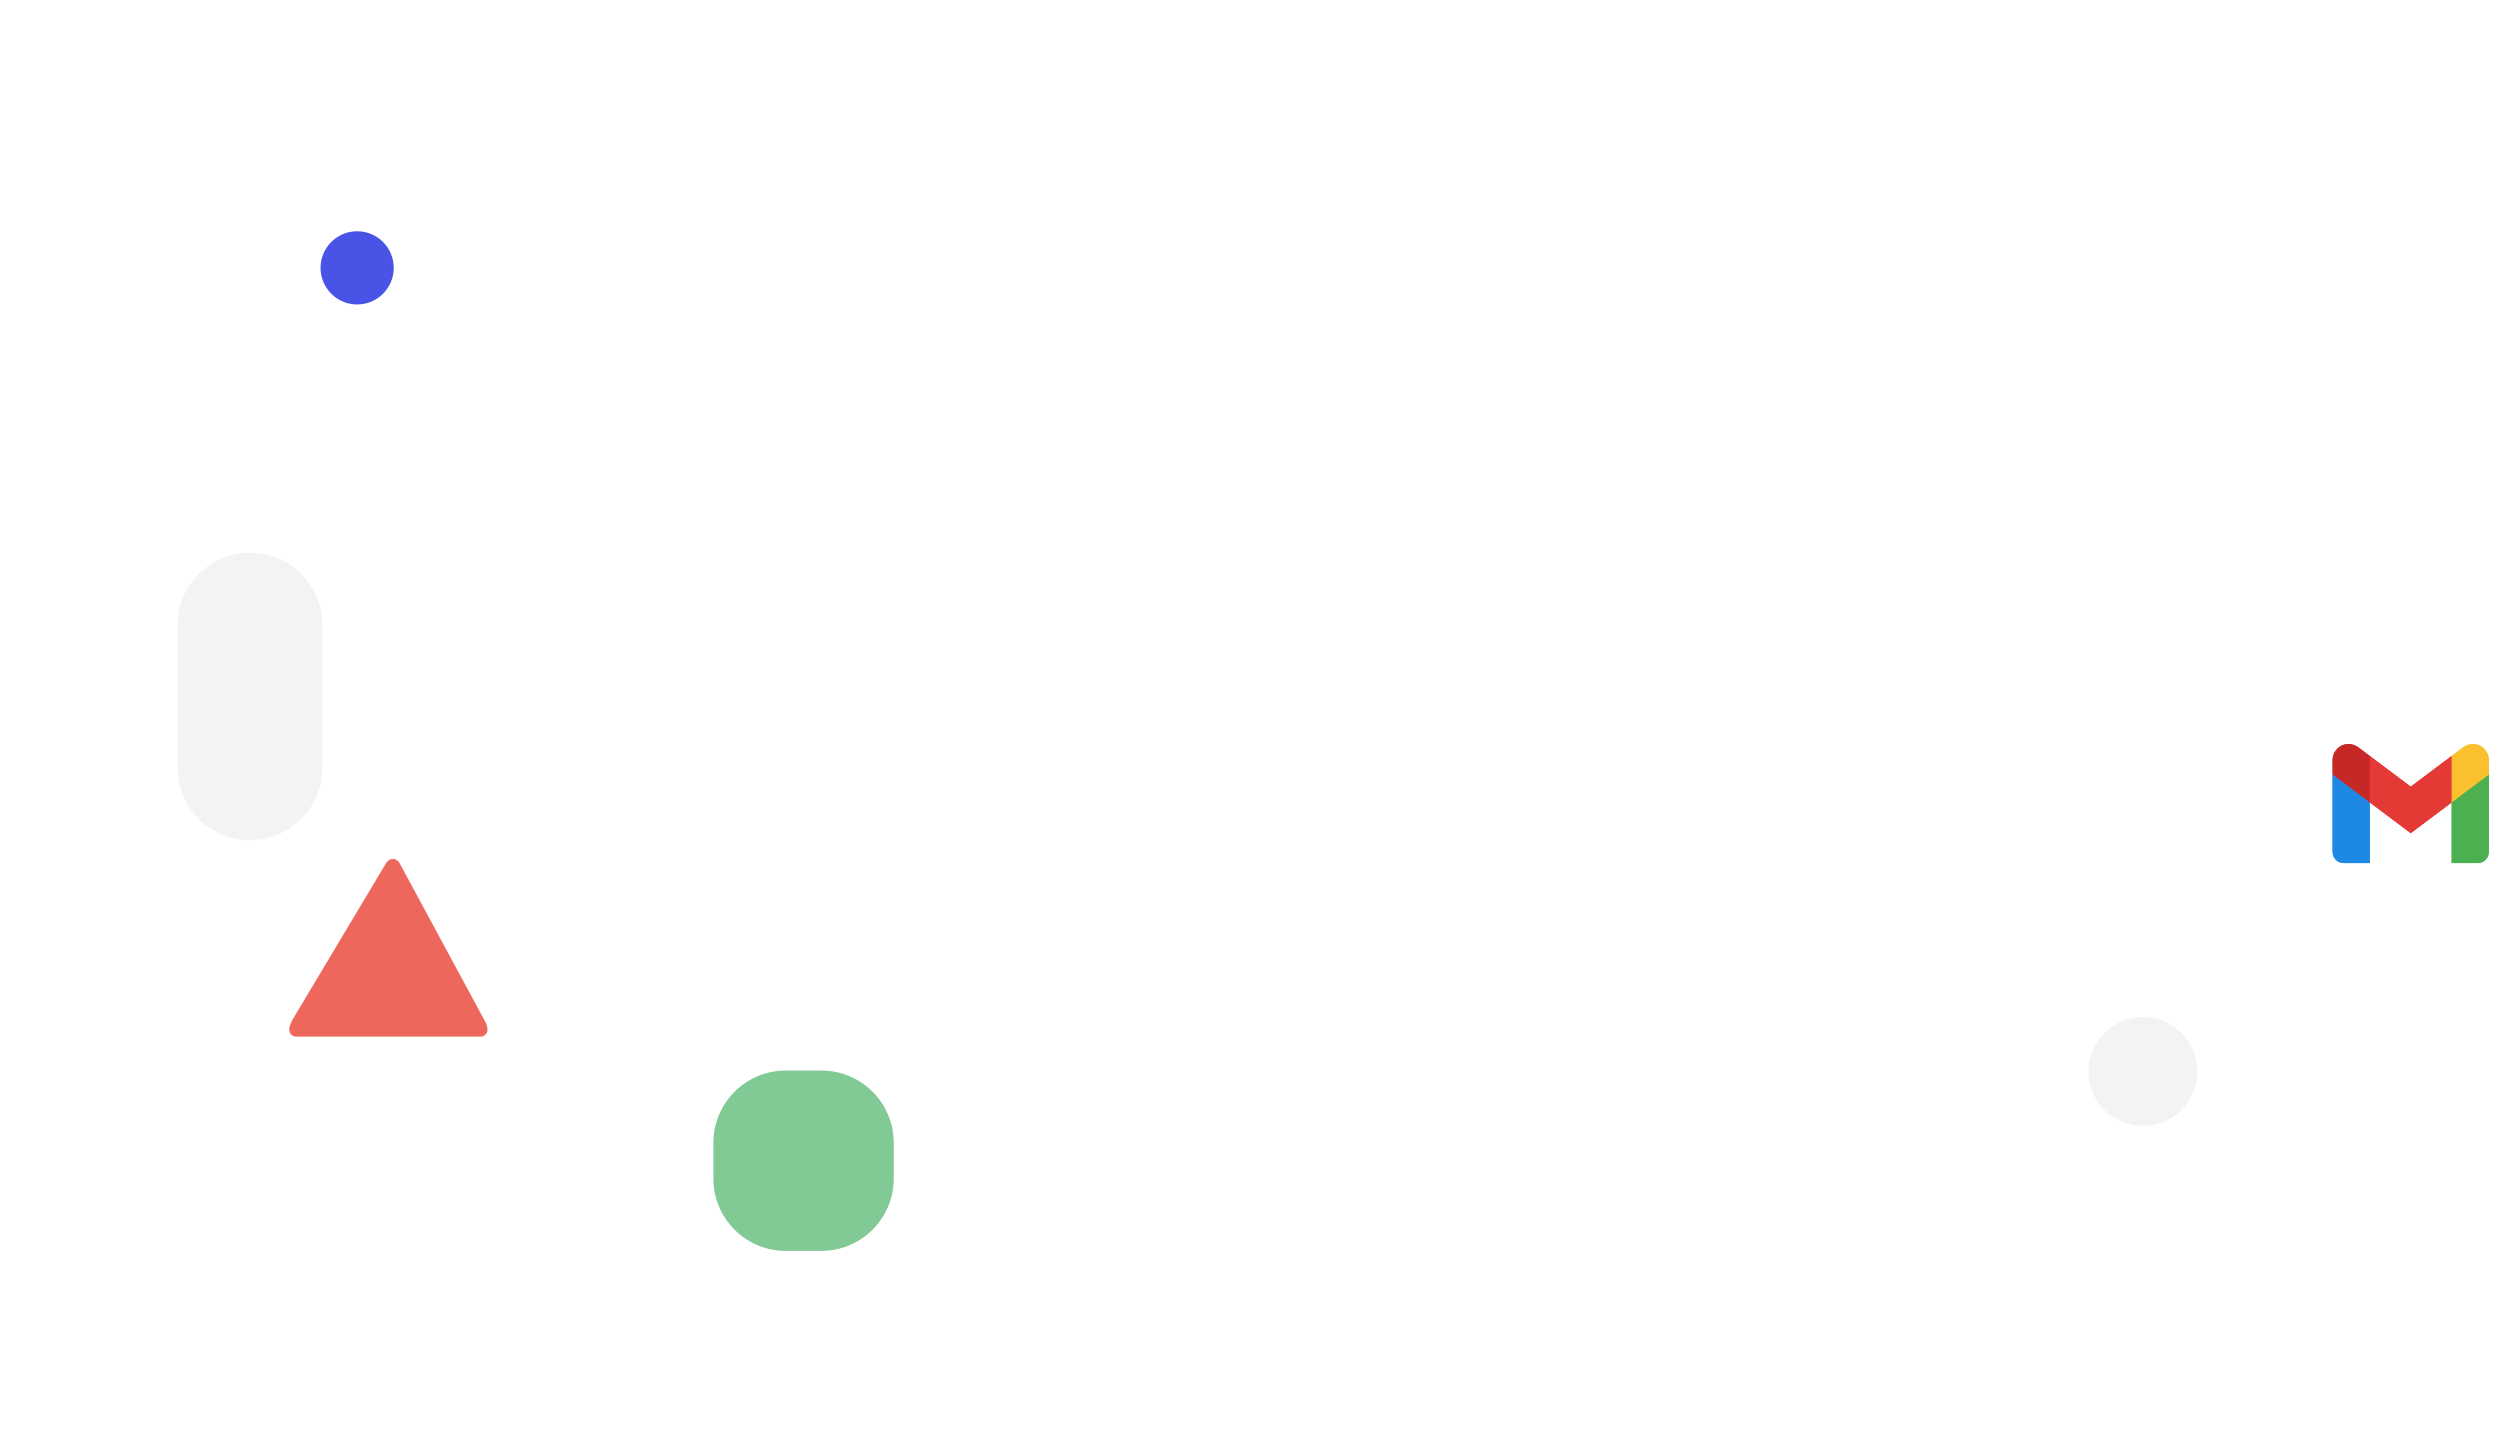
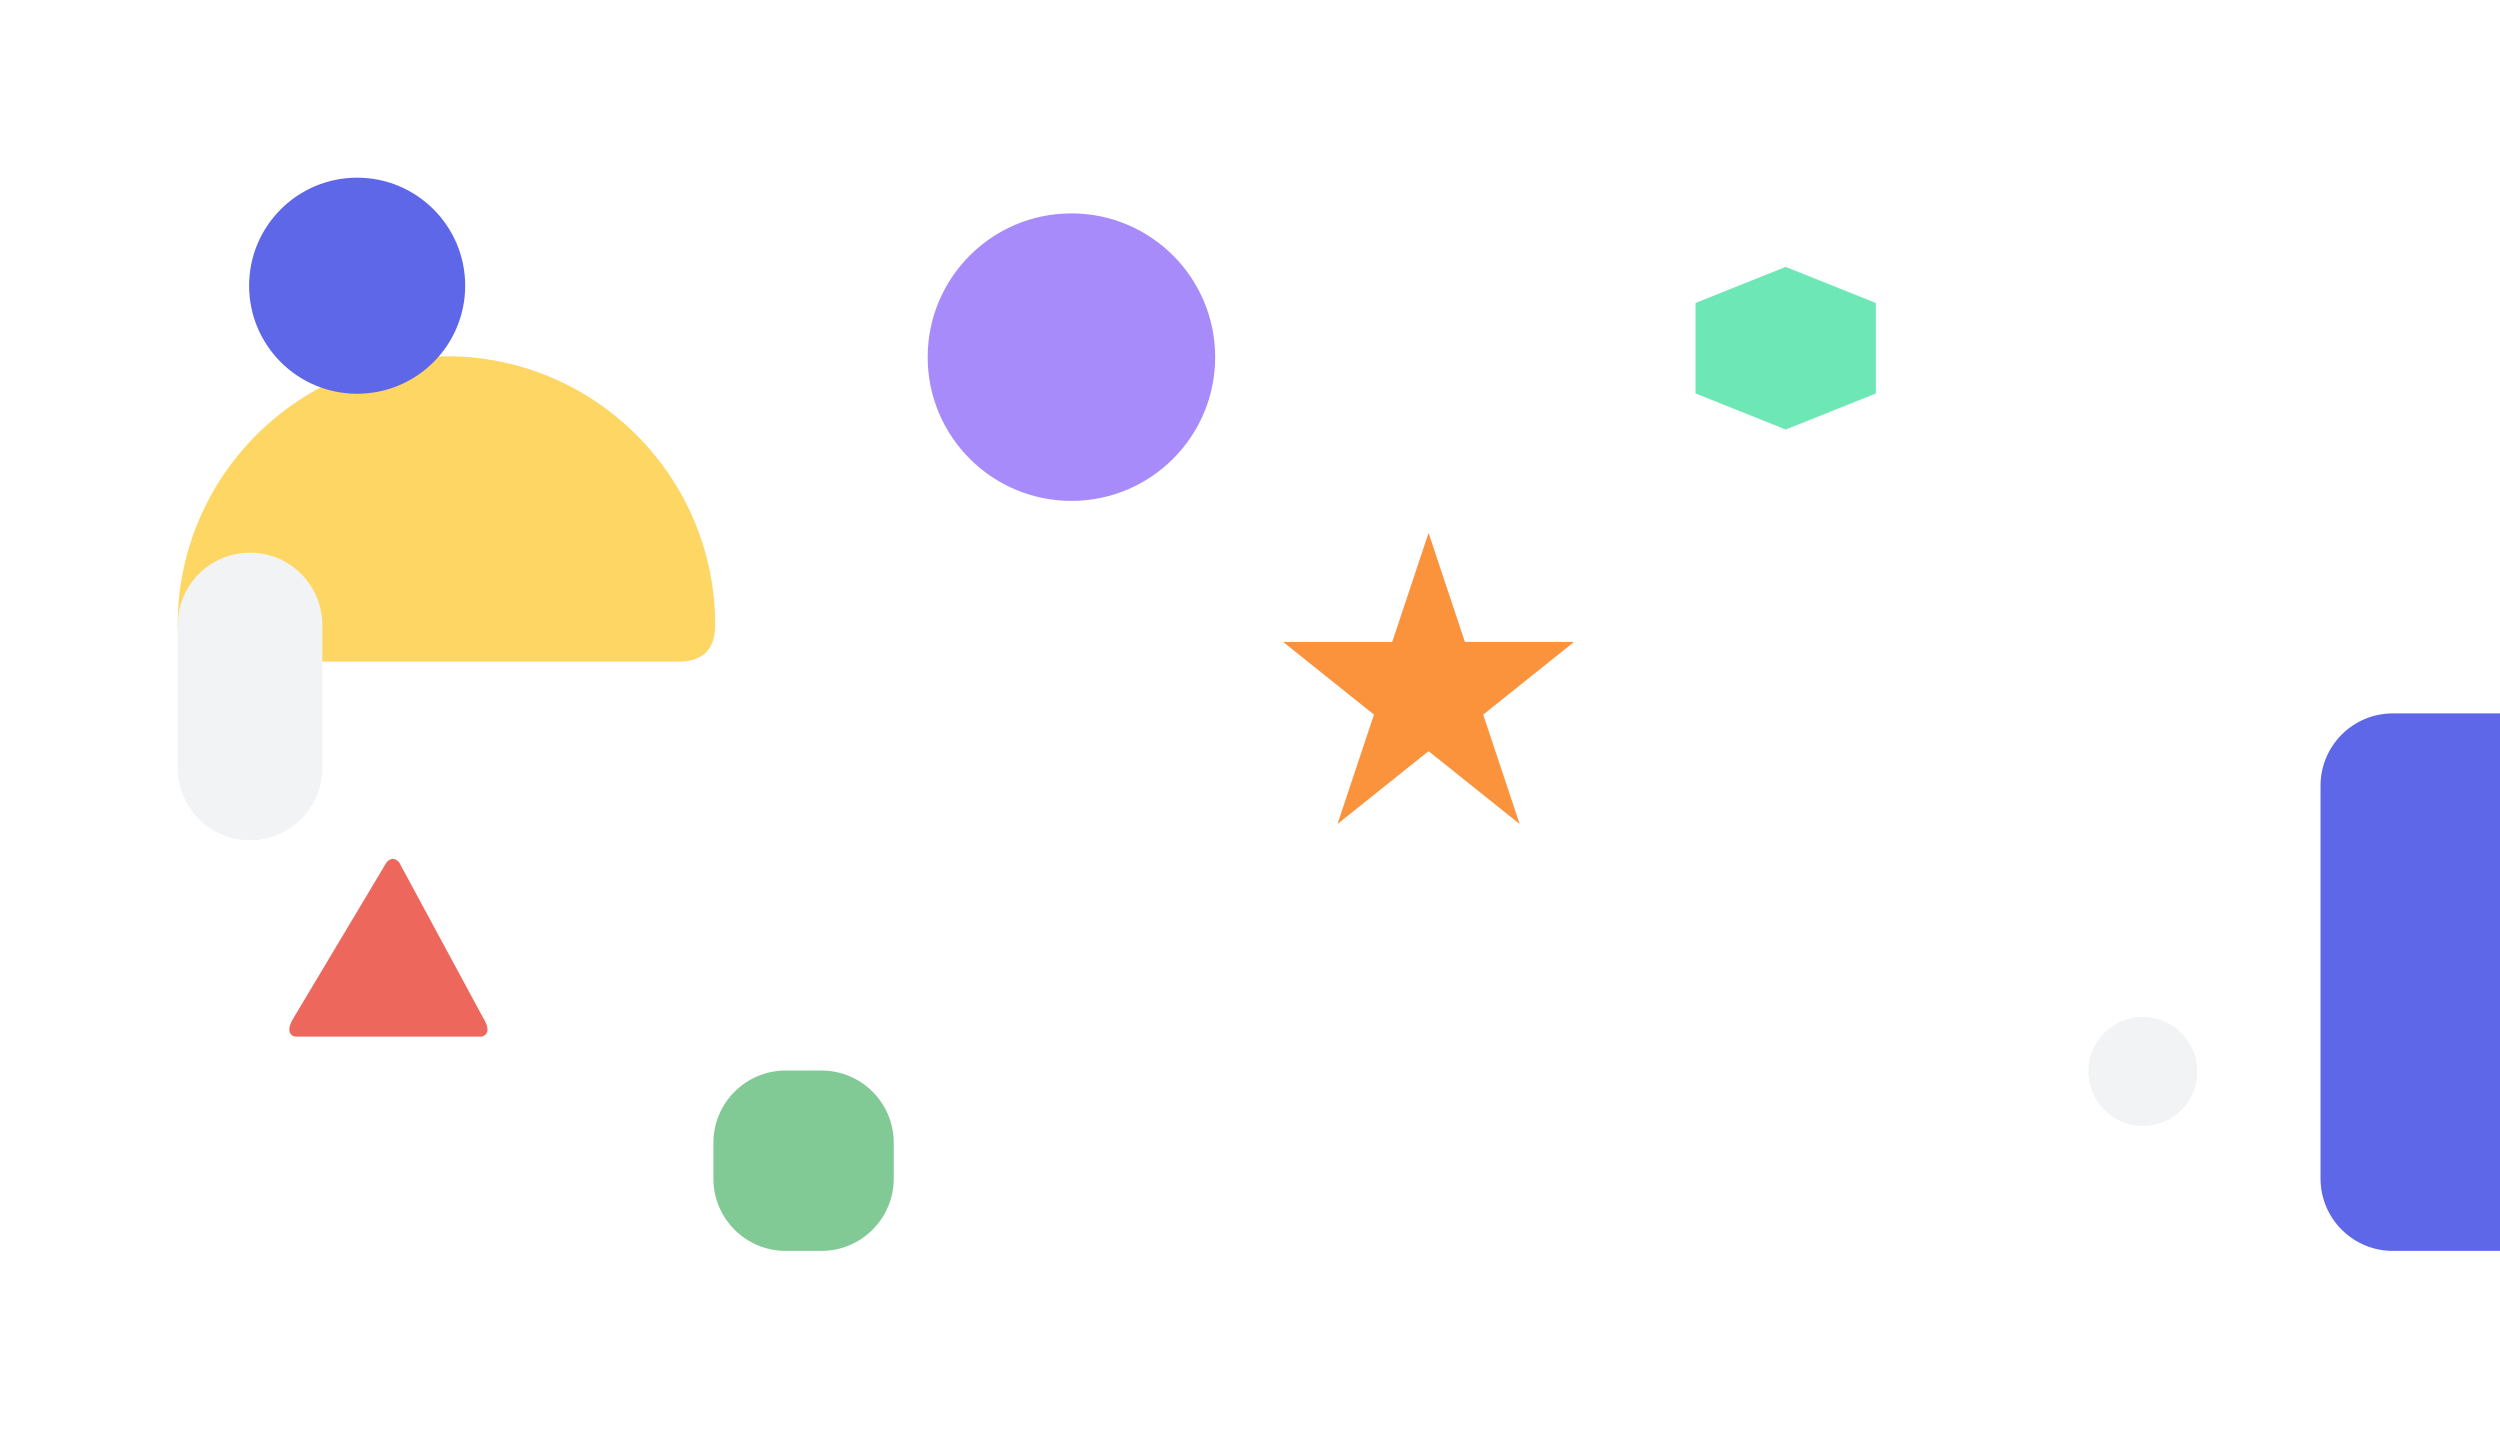
<svg xmlns="http://www.w3.org/2000/svg" version="1.1" baseProfile="full" width="100%" height="100%" viewBox="0 0 1400 800">
-   <svg x="1300" y="400" rx="40" ry="40" viewBox="0 0 48 48" width="100px" height="100px">
-     <path fill="#4caf50" d="M45,16.2l-5,2.75l-5,4.75L35,40h7c1.657,0,3-1.343,3-3V16.2z" />
-     <path fill="#1e88e5" d="M3,16.2l3.614,1.71L13,23.7V40H6c-1.657,0-3-1.343-3-3V16.2z" />
-     <polygon fill="#e53935" points="35,11.2 24,19.45 13,11.2 12,17 13,23.7 24,31.95 35,23.7 36,17" />
-     <path fill="#c62828" d="M3,12.298V16.2l10,7.5V11.2L9.876,8.859C9.132,8.301,8.228,8,7.298,8h0C4.924,8,3,9.924,3,12.298z" />
-     <path fill="#fbc02d" d="M45,12.298V16.2l-10,7.5V11.2l3.124-2.341C38.868,8.301,39.772,8,40.702,8h0 C43.076,8,45,9.924,45,12.298z" />
+   <rect x="1300" y="400" rx="40" ry="40" width="300" height="300" stroke="#5D67E8" fill="#5D67E8">
    <animateTransform attributeType="XML" attributeName="transform" begin="0s" dur="35s" type="rotate" from="0 1450 550" to="360 1450 550" repeatCount="indefinite" />
-   </svg>
-   <svg x="1300" y="400" rx="40" ry="40" viewBox="0 0 48 48" width="100px" height="100px">
-     <path fill="#4caf50" d="M45,16.2l-5,2.75l-5,4.75L35,40h7c1.657,0,3-1.343,3-3V16.2z" />
-     <path fill="#1e88e5" d="M3,16.2l3.614,1.71L13,23.7V40H6c-1.657,0-3-1.343-3-3V16.2z" />
-     <polygon fill="#e53935" points="35,11.2 24,19.45 13,11.2 12,17 13,23.7 24,31.95 35,23.7 36,17" />
-     <path fill="#c62828" d="M3,12.298V16.2l10,7.5V11.2L9.876,8.859C9.132,8.301,8.228,8,7.298,8h0C4.924,8,3,9.924,3,12.298z" />
-     <path fill="#fbc02d" d="M45,12.298V16.2l-10,7.5V11.2l3.124-2.341C38.868,8.301,39.772,8,40.702,8h0 C43.076,8,45,9.924,45,12.298z" />
+   </rect>
+   <path d="M 100 350 A 150 150 0 1 1 400 350 Q400 370 380 370 L 250 370 L 120 370 Q100 370 100 350" stroke="rgb(253, 214, 99)" fill="rgb(253, 214, 99)">
    <animateMotion path="M 800 -200 L 800 -300 L 800 -200" dur="20s" begin="0s" repeatCount="indefinite" />
    <animateTransform attributeType="XML" attributeName="transform" begin="0s" dur="30s" type="rotate" values="0 210 530 ; -30 210 530 ; 0 210 530" keyTimes="0 ; 0.5 ; 1" repeatCount="indefinite" />
-   </svg>
-   <circle cx="200" cy="150" r="20" stroke="#4954e6" fill="#4954e6">
+   </path>
+   <circle cx="200" cy="160" r="60" stroke="#5D67E8" fill="#5D67E8">
    <animateMotion path="M 0 0 L 40 20 Z" dur="5s" repeatCount="indefinite" />
  </circle>
  <path d="M 165 580 L 270 580 Q275 578 270 570 L 223 483 Q220 480 217 483 L 165 570 Q160 578 165 580" stroke="rgb(238, 103, 92)" fill="rgb(238, 103, 92)">
    <animateTransform attributeType="XML" attributeName="transform" begin="0s" dur="35s" type="rotate" from="0 210 530" to="360 210 530" repeatCount="indefinite" />
  </path>
  <circle cx="1200" cy="600" r="30" stroke="rgb(241, 243, 244)" fill="rgb(241, 243, 244)">
    <animateMotion path="M 0 0 L -20 40 Z" dur="9s" repeatCount="indefinite" />
  </circle>
  <path d="M 100 350 A 40 40 0 1 1 180 350 L 180 430 A 40 40 0 1 1 100 430 Z" stroke="rgb(241, 243, 244)" fill="rgb(241, 243, 244)">
    <animateMotion path="M 140 390 L 180 360 L 140 390" dur="20s" begin="0s" repeatCount="indefinite" />
    <animateTransform attributeType="XML" attributeName="transform" begin="0s" dur="30s" type="rotate" values="0 140 390; -60 140 390; 0 140 390" keyTimes="0 ; 0.5 ; 1" repeatCount="indefinite" />
  </path>
+   <path id="rectHorizontalPath" d="M 450 650 L 500 650 L 450 650 L 400 650 L 450 650" fill="none" />
  <rect x="400" y="600" rx="40" ry="40" width="100" height="100" stroke="rgb(129, 201, 149)" fill="rgb(129, 201, 149)">
-     <animateTransform attributeType="XML" attributeName="transform" begin="0s" dur="35s" type="rotate" from="-30 550 750" to="330 550 750" repeatCount="indefinite" />
+     <animateTransform attributeType="XML" attributeName="transform" begin="0s" dur="35s" type="rotate" from="-30 450 650" to="330 450 650" repeatCount="indefinite" />
+     <animateMotion path="M 0 0 L 400 20 Z" dur="35s" repeatCount="indefinite" />
  </rect>
+   <ellipse cx="600" cy="200" rx="80" ry="80" stroke="#A78BFA" fill="#A78BFA">
+     <animateTransform attributeType="XML" attributeName="transform" begin="0s" dur="25s" type="rotate" from="0 600 100" to="360 600 200" repeatCount="indefinite" />
+     <animateMotion path="M 600 200 L 600 180 L 600 200 L 600 220 L 600 200" dur="15s" begin="0s" repeatCount="indefinite" />
+   </ellipse>
+   <path d="M 800 300 L 820 360 L 880 360 L 830 400 L 850 460 L 800 420 L 750 460 L 770 400 L 720 360 L 780 360 Z" stroke="#FB923C" fill="#FB923C">
+     <animateMotion path="M 800 300 Q 900 350 800 400 Q 700 350 800 300" dur="20s" begin="0s" repeatCount="indefinite" />
+     <animateTransform attributeType="XML" attributeName="transform" begin="0s" dur="30s" type="rotate" from="0 800 380" to="360 800 380" repeatCount="indefinite" />
+   </path>
+   <polygon points="1000 150, 1050 170, 1050 220, 1000 240, 950 220, 950 170" stroke="#6EE7B7" fill="#6EE7B7">
+     <animateMotion path="M 1000 195 L 1050 195 L 1000 195 L 950 195 L 1000 195" dur="12s" begin="0s" repeatCount="indefinite" />
+   </polygon>
</svg>
